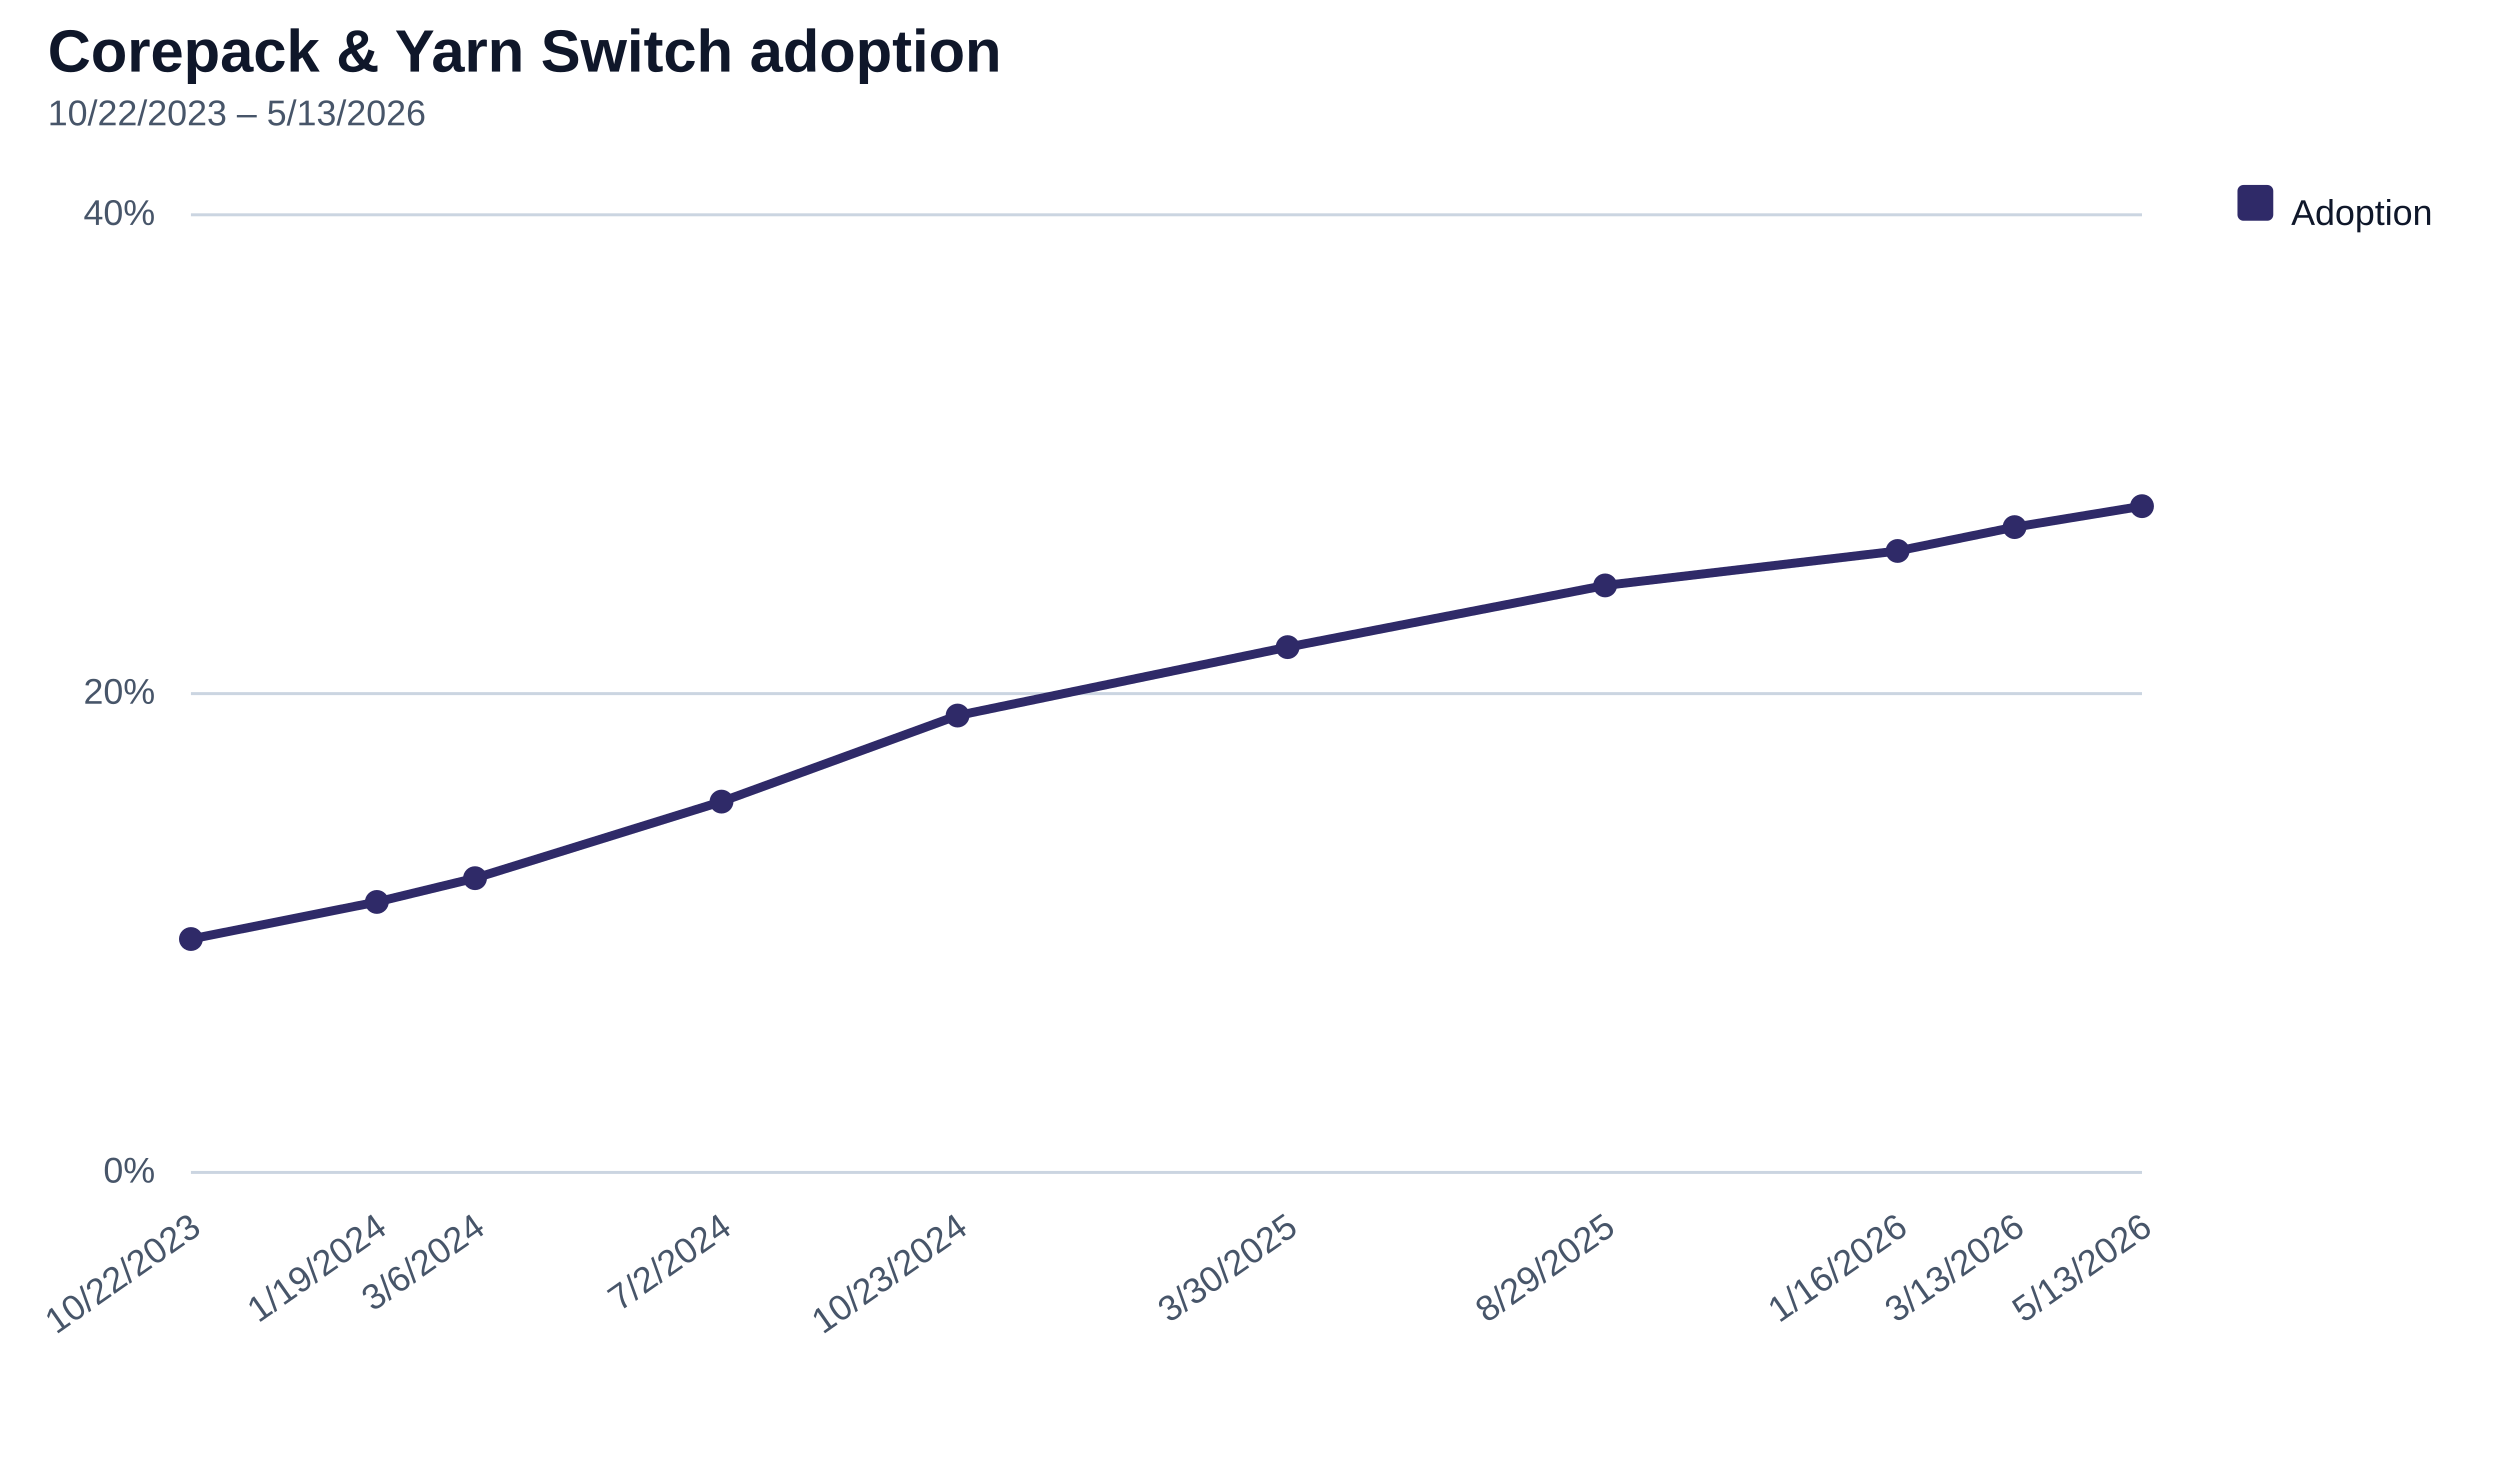
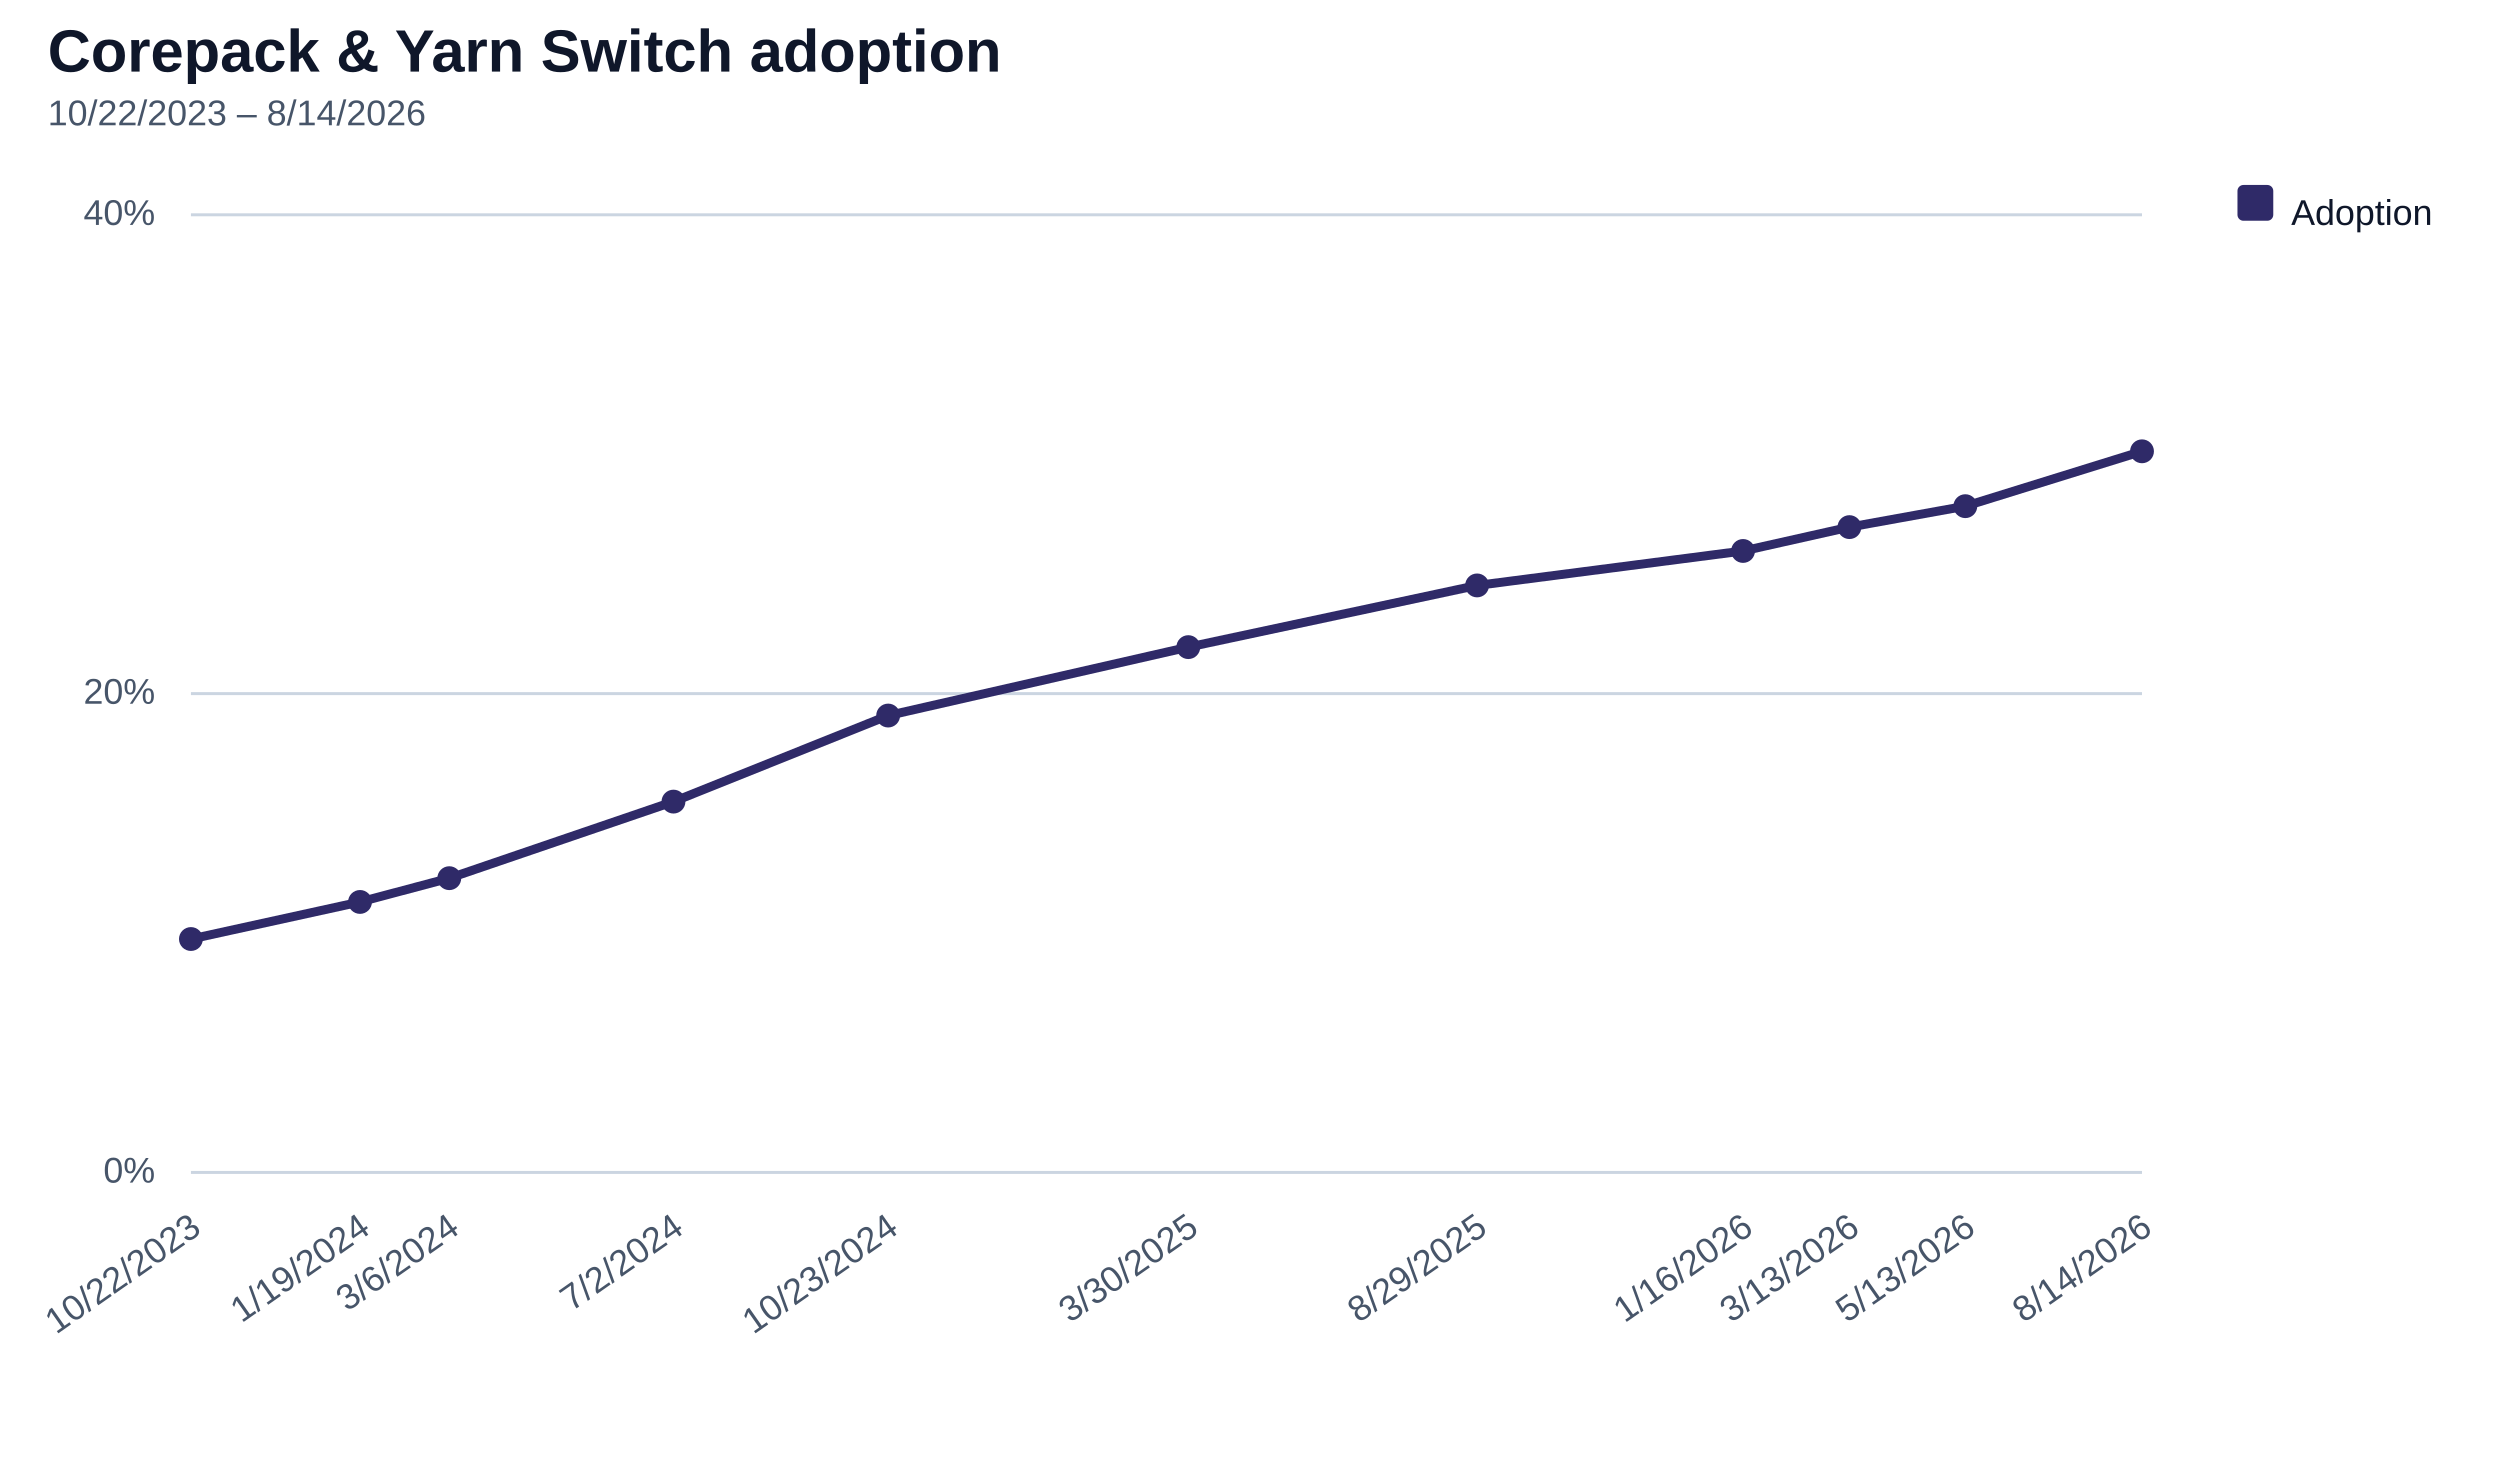
<svg xmlns="http://www.w3.org/2000/svg" width="838" height="489" viewBox="0 0 838 489" role="img" aria-label="Corepack &amp; Yarn Switch adoption">
  <style>
    text { font-family: "Helvetica Neue", Arial, sans-serif; }
    .title { font-size: 20px; font-weight: 700; fill: #0f172a; }
    .subtitle { font-size: 12px; fill: #475569; }
    .axis { stroke: #cbd5e1; stroke-width: 1; }
    .footer { font-size: 12px; fill: #94a3b8; }
    .legend { font-size: 12px; fill: #0f172a; }
    .tick { font-size: 12px; fill: #475569; }
  </style>
  <text class="title" x="16" y="24">Corepack &amp; Yarn Switch adoption</text>
-   <text class="subtitle" x="16" y="42">10/22/2023 – 5/13/2026</text>
+   <text class="subtitle" x="16" y="42">10/22/2023 – 8/14/2026</text>
  <g class="y-ticks">
    <line class="axis" x1="64" y1="393" x2="718" y2="393" />
    <text class="tick" x="52" y="393" dominant-baseline="middle" text-anchor="end">0%</text>
    <line class="axis" x1="64" y1="232.5" x2="718" y2="232.5" />
    <text class="tick" x="52" y="232.5" dominant-baseline="middle" text-anchor="end">20%</text>
    <line class="axis" x1="64" y1="72" x2="718" y2="72" />
    <text class="tick" x="52" y="72" dominant-baseline="middle" text-anchor="end">40%</text>
  </g>
  <g class="x-ticks">
    <text class="tick" x="68" y="413" text-anchor="end" transform="rotate(-35 68 413)">10/22/2023</text>
-     <text class="tick" x="130.319" y="413" text-anchor="end" transform="rotate(-35 130.3191 413)">1/19/2024</text>
-     <text class="tick" x="163.229" y="413" text-anchor="end" transform="rotate(-35 163.2291 413)">3/6/2024</text>
-     <text class="tick" x="245.854" y="413" text-anchor="end" transform="rotate(-35 245.8544 413)">7/2/2024</text>
-     <text class="tick" x="324.979" y="413" text-anchor="end" transform="rotate(-35 324.9786 413)">10/23/2024</text>
-     <text class="tick" x="435.612" y="413" text-anchor="end" transform="rotate(-35 435.6124 413)">3/30/2025</text>
-     <text class="tick" x="542.045" y="413" text-anchor="end" transform="rotate(-35 542.045 413)">8/29/2025</text>
-     <text class="tick" x="640.075" y="413" text-anchor="end" transform="rotate(-35 640.0749 413)">1/16/2026</text>
-     <text class="tick" x="679.287" y="413" text-anchor="end" transform="rotate(-35 679.2869 413)">3/13/2026</text>
-     <text class="tick" x="722" y="413" text-anchor="end" transform="rotate(-35 722 413)">5/13/2026</text>
+     <text class="tick" x="124.676" y="413" text-anchor="end" transform="rotate(-35 124.6758 413)">1/19/2024</text>
+     <text class="tick" x="154.606" y="413" text-anchor="end" transform="rotate(-35 154.6056 413)">3/6/2024</text>
+     <text class="tick" x="229.749" y="413" text-anchor="end" transform="rotate(-35 229.7488 413)">7/2/2024</text>
+     <text class="tick" x="301.708" y="413" text-anchor="end" transform="rotate(-35 301.7079 413)">10/23/2024</text>
+     <text class="tick" x="402.323" y="413" text-anchor="end" transform="rotate(-35 402.3233 413)">3/30/2025</text>
+     <text class="tick" x="499.118" y="413" text-anchor="end" transform="rotate(-35 499.1178 413)">8/29/2025</text>
+     <text class="tick" x="588.271" y="413" text-anchor="end" transform="rotate(-35 588.2707 413)">1/16/2026</text>
+     <text class="tick" x="623.932" y="413" text-anchor="end" transform="rotate(-35 623.9318 413)">3/13/2026</text>
+     <text class="tick" x="662.777" y="413" text-anchor="end" transform="rotate(-35 662.777 413)">5/13/2026</text>
+     <text class="tick" x="722" y="413" text-anchor="end" transform="rotate(-35 722 413)">8/14/2026</text>
  </g>
  <g class="series-group">
    <g class="series" data-key="corepack_adoption">
-       <polyline fill="none" stroke="#2f2a68" stroke-width="3" points="64,314.761 126.319,302.332 159.229,294.364 241.854,268.7 320.979,239.851 431.612,216.917 538.045,196.235 636.075,184.684 675.287,176.689 718,169.669" />
+       <polyline fill="none" stroke="#2f2a68" stroke-width="3" points="64,314.761 120.676,302.332 150.606,294.364 225.749,268.7 297.708,239.851 398.323,216.917 495.118,196.235 584.271,184.684 619.932,176.689 658.777,169.669 718,151.278" />
      <circle cx="64" cy="314.761" r="4" fill="#2f2a68" />
-       <circle cx="126.319" cy="302.332" r="4" fill="#2f2a68" />
-       <circle cx="159.229" cy="294.364" r="4" fill="#2f2a68" />
-       <circle cx="241.854" cy="268.7" r="4" fill="#2f2a68" />
-       <circle cx="320.979" cy="239.851" r="4" fill="#2f2a68" />
-       <circle cx="431.612" cy="216.917" r="4" fill="#2f2a68" />
-       <circle cx="538.045" cy="196.235" r="4" fill="#2f2a68" />
-       <circle cx="636.075" cy="184.684" r="4" fill="#2f2a68" />
-       <circle cx="675.287" cy="176.689" r="4" fill="#2f2a68" />
-       <circle cx="718" cy="169.669" r="4" fill="#2f2a68" />
+       <circle cx="120.676" cy="302.332" r="4" fill="#2f2a68" />
+       <circle cx="150.606" cy="294.364" r="4" fill="#2f2a68" />
+       <circle cx="225.749" cy="268.7" r="4" fill="#2f2a68" />
+       <circle cx="297.708" cy="239.851" r="4" fill="#2f2a68" />
+       <circle cx="398.323" cy="216.917" r="4" fill="#2f2a68" />
+       <circle cx="495.118" cy="196.235" r="4" fill="#2f2a68" />
+       <circle cx="584.271" cy="184.684" r="4" fill="#2f2a68" />
+       <circle cx="619.932" cy="176.689" r="4" fill="#2f2a68" />
+       <circle cx="658.777" cy="169.669" r="4" fill="#2f2a68" />
+       <circle cx="718" cy="151.278" r="4" fill="#2f2a68" />
    </g>
  </g>
  <g class="legend-group">
    <g class="legend-item" data-key="corepack_adoption">
      <rect x="750" y="62" width="12" height="12" rx="2" fill="#2f2a68" />
      <text class="legend" x="768" y="72" dominant-baseline="middle">Adoption</text>
    </g>
  </g>
</svg>
